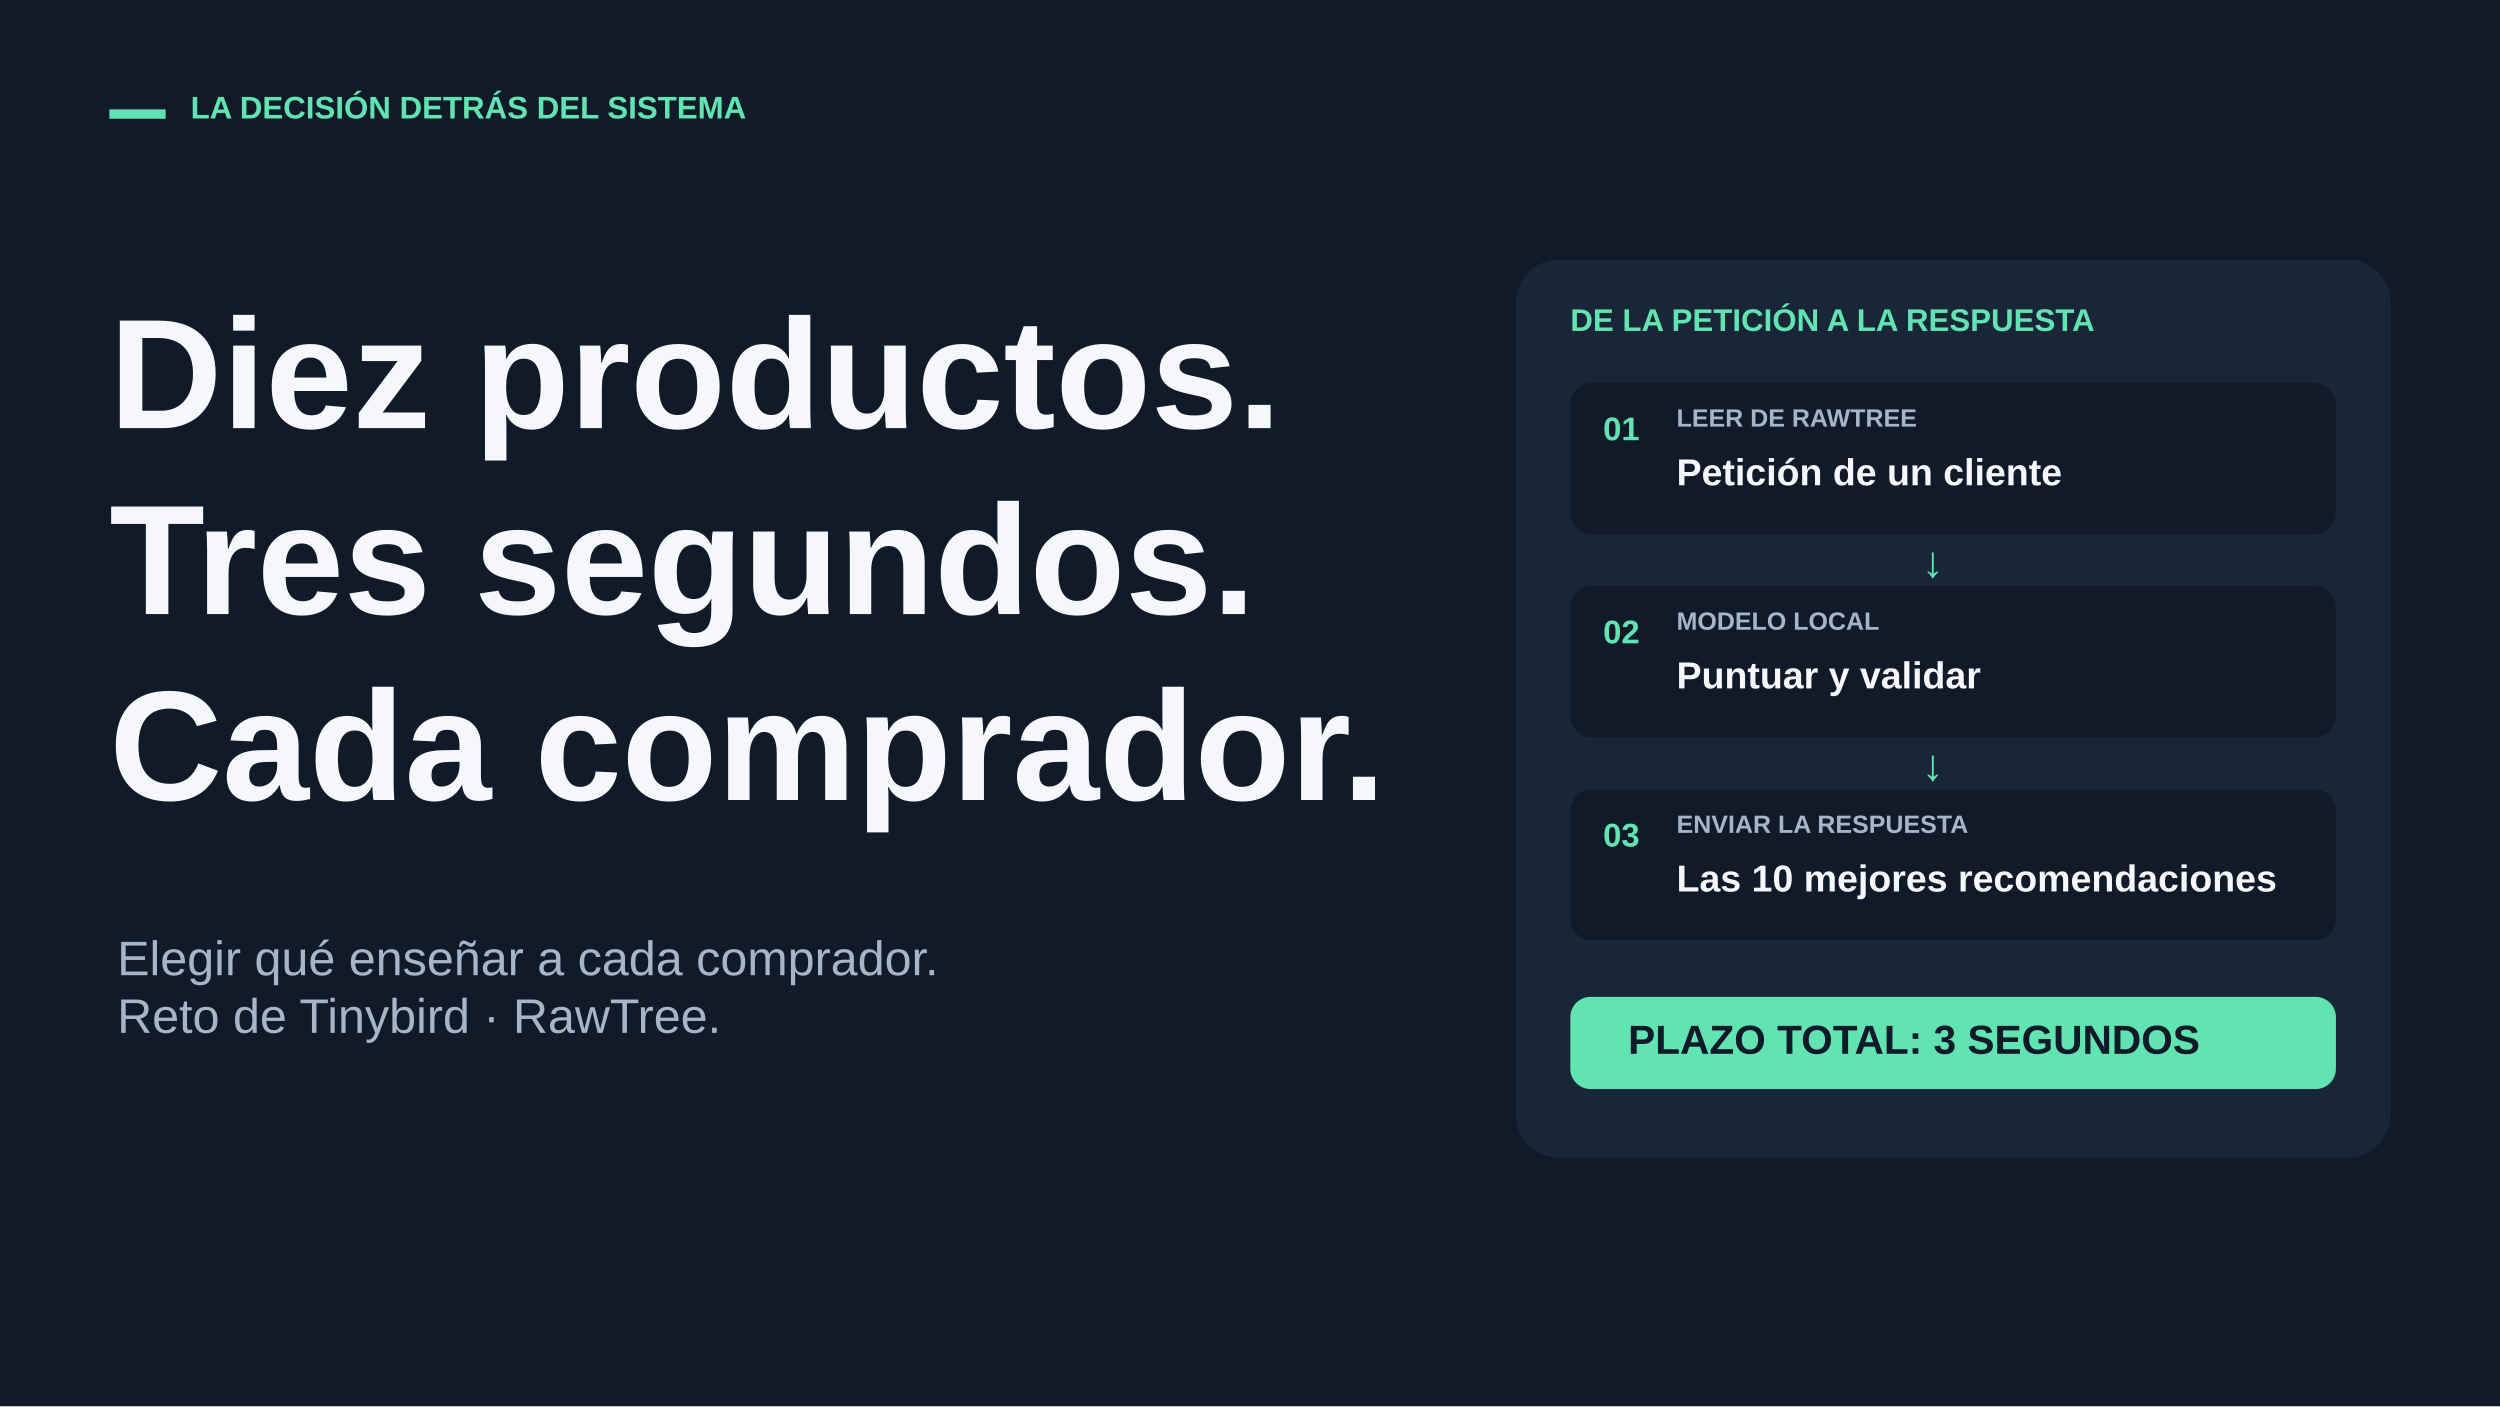
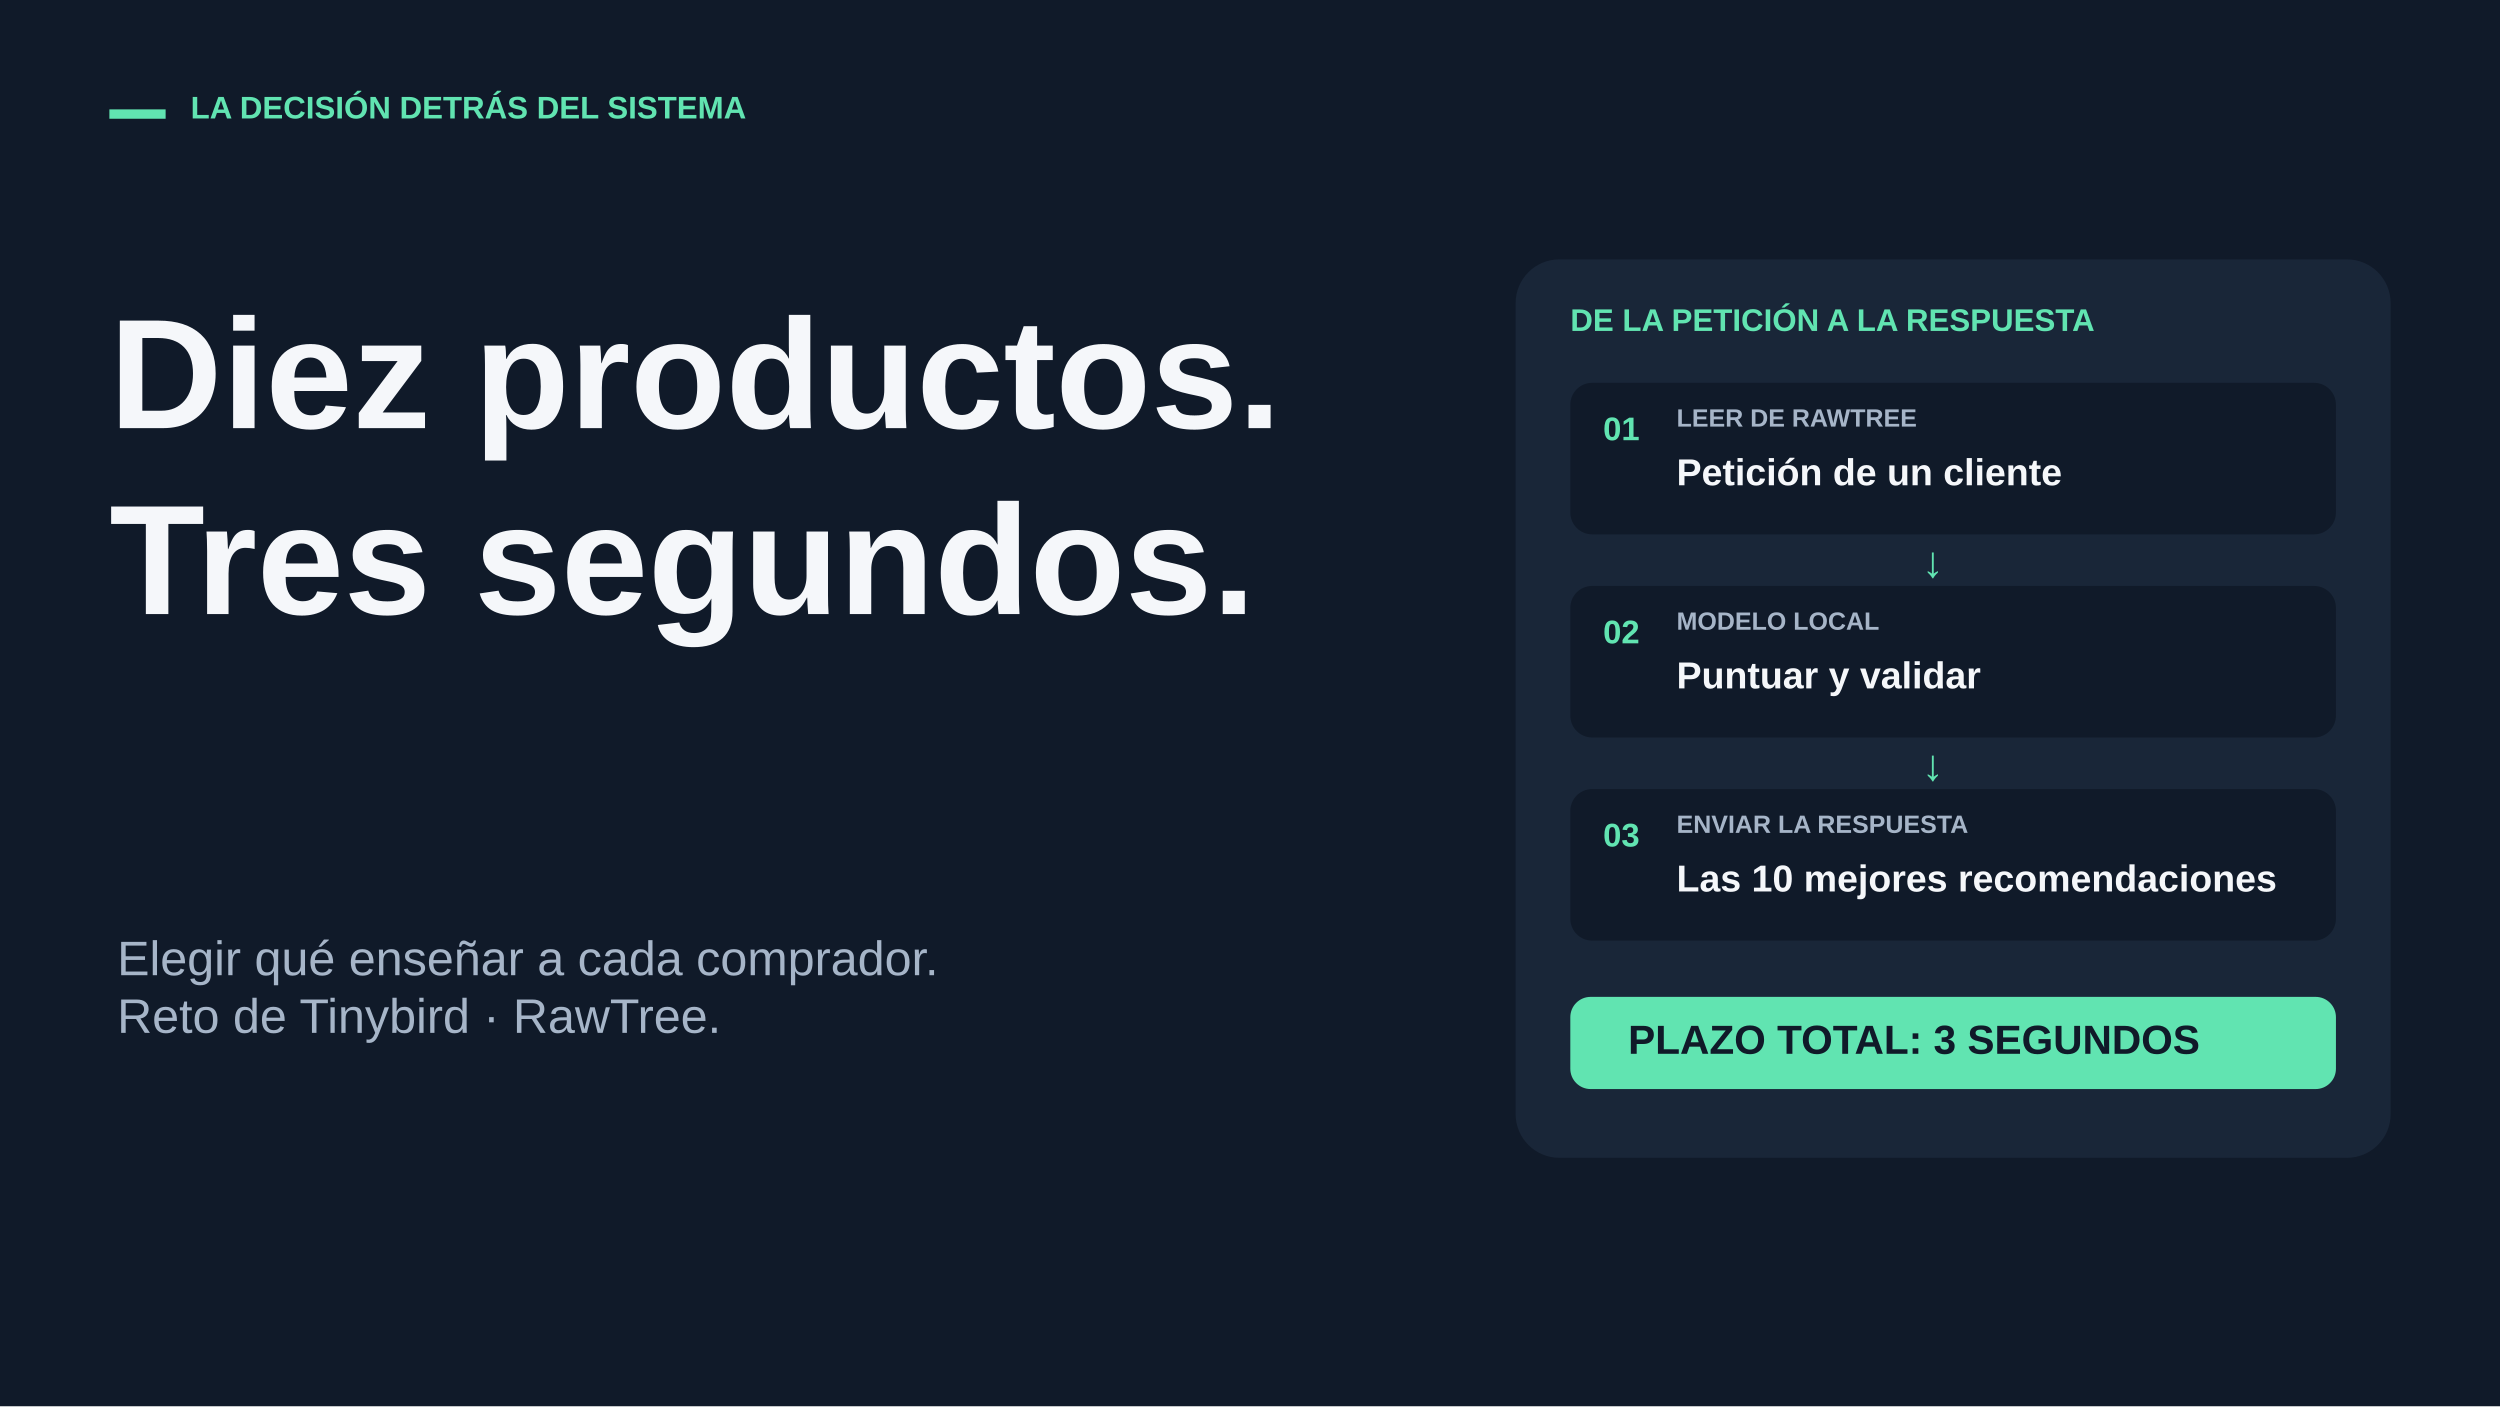
- <svg xmlns="http://www.w3.org/2000/svg" viewBox="0 0 1600 900" role="img" aria-label="Diez productos. Tres segundos. Cada comprador.">
+ <svg xmlns="http://www.w3.org/2000/svg" viewBox="0 0 1600 900" role="img" aria-label="Diez productos. Tres segundos.">
  <rect x="0" y="0" width="1600" height="900" rx="0" fill="#101A29" />
  <rect x="70" y="70" width="36" height="6" rx="0" fill="#61E4B1" />
  <text fill="#61E4B1" font-family="Arial, sans-serif" font-size="20" font-weight="700">
    <tspan x="122" y="75.8">LA DECISIÓN DETRÁS DEL SISTEMA</tspan>
  </text>
  <text fill="#F5F7FA" font-family="Arial, sans-serif" font-size="100" font-weight="700">
    <tspan x="70" y="274.0">Diez productos.</tspan>
    <tspan x="70" y="393.0">Tres segundos.</tspan>
-     <tspan x="70" y="512.0">Cada comprador.</tspan>
  </text>
  <text fill="#A6B5C8" font-family="Arial, sans-serif" font-size="31" font-weight="400">
    <tspan x="75" y="624.14">Elegir qué enseñar a cada comprador.</tspan>
    <tspan x="75" y="661.03">Reto de Tinybird · RawTree.</tspan>
  </text>
  <rect x="970" y="166" width="560" height="575" rx="28" fill="#192638" />
  <text fill="#61E4B1" font-family="Arial, sans-serif" font-size="20" font-weight="700">
    <tspan x="1005" y="211.8">DE LA PETICIÓN A LA RESPUESTA</tspan>
  </text>
  <rect x="1005" y="245" width="490" height="97" rx="14" fill="#101A29" />
  <text fill="#61E4B1" font-family="Arial, sans-serif" font-size="21" font-weight="700">
    <tspan x="1026" y="281.74">01</tspan>
  </text>
  <text fill="#A6B5C8" font-family="Arial, sans-serif" font-size="16" font-weight="700">
    <tspan x="1073" y="273.04">LEER DE RAWTREE</tspan>
  </text>
  <text fill="#F5F7FA" font-family="Arial, sans-serif" font-size="24" font-weight="700">
    <tspan x="1073" y="310.56">Petición de un cliente</tspan>
  </text>
  <text fill="#61E4B1" font-family="Arial, sans-serif" font-size="28" font-weight="400">
    <tspan x="1230" y="369.32">↓</tspan>
  </text>
  <rect x="1005" y="375" width="490" height="97" rx="14" fill="#101A29" />
  <text fill="#61E4B1" font-family="Arial, sans-serif" font-size="21" font-weight="700">
    <tspan x="1026" y="411.74">02</tspan>
  </text>
  <text fill="#A6B5C8" font-family="Arial, sans-serif" font-size="16" font-weight="700">
    <tspan x="1073" y="403.04">MODELO LOCAL</tspan>
  </text>
  <text fill="#F5F7FA" font-family="Arial, sans-serif" font-size="24" font-weight="700">
    <tspan x="1073" y="440.56">Puntuar y validar</tspan>
  </text>
  <text fill="#61E4B1" font-family="Arial, sans-serif" font-size="28" font-weight="400">
    <tspan x="1230" y="499.32">↓</tspan>
  </text>
  <rect x="1005" y="505" width="490" height="97" rx="14" fill="#101A29" />
  <text fill="#61E4B1" font-family="Arial, sans-serif" font-size="21" font-weight="700">
    <tspan x="1026" y="541.74">03</tspan>
  </text>
  <text fill="#A6B5C8" font-family="Arial, sans-serif" font-size="16" font-weight="700">
    <tspan x="1073" y="533.04">ENVIAR LA RESPUESTA</tspan>
  </text>
  <text fill="#F5F7FA" font-family="Arial, sans-serif" font-size="24" font-weight="700">
    <tspan x="1073" y="570.56">Las 10 mejores recomendaciones</tspan>
  </text>
  <rect x="1005" y="638" width="490" height="59" rx="13" fill="#61E4B1" />
  <text fill="#101A29" font-family="Arial, sans-serif" font-size="26" font-weight="700">
    <tspan x="1042" y="674.44">PLAZO TOTAL: 3 SEGUNDOS</tspan>
  </text>
</svg>
